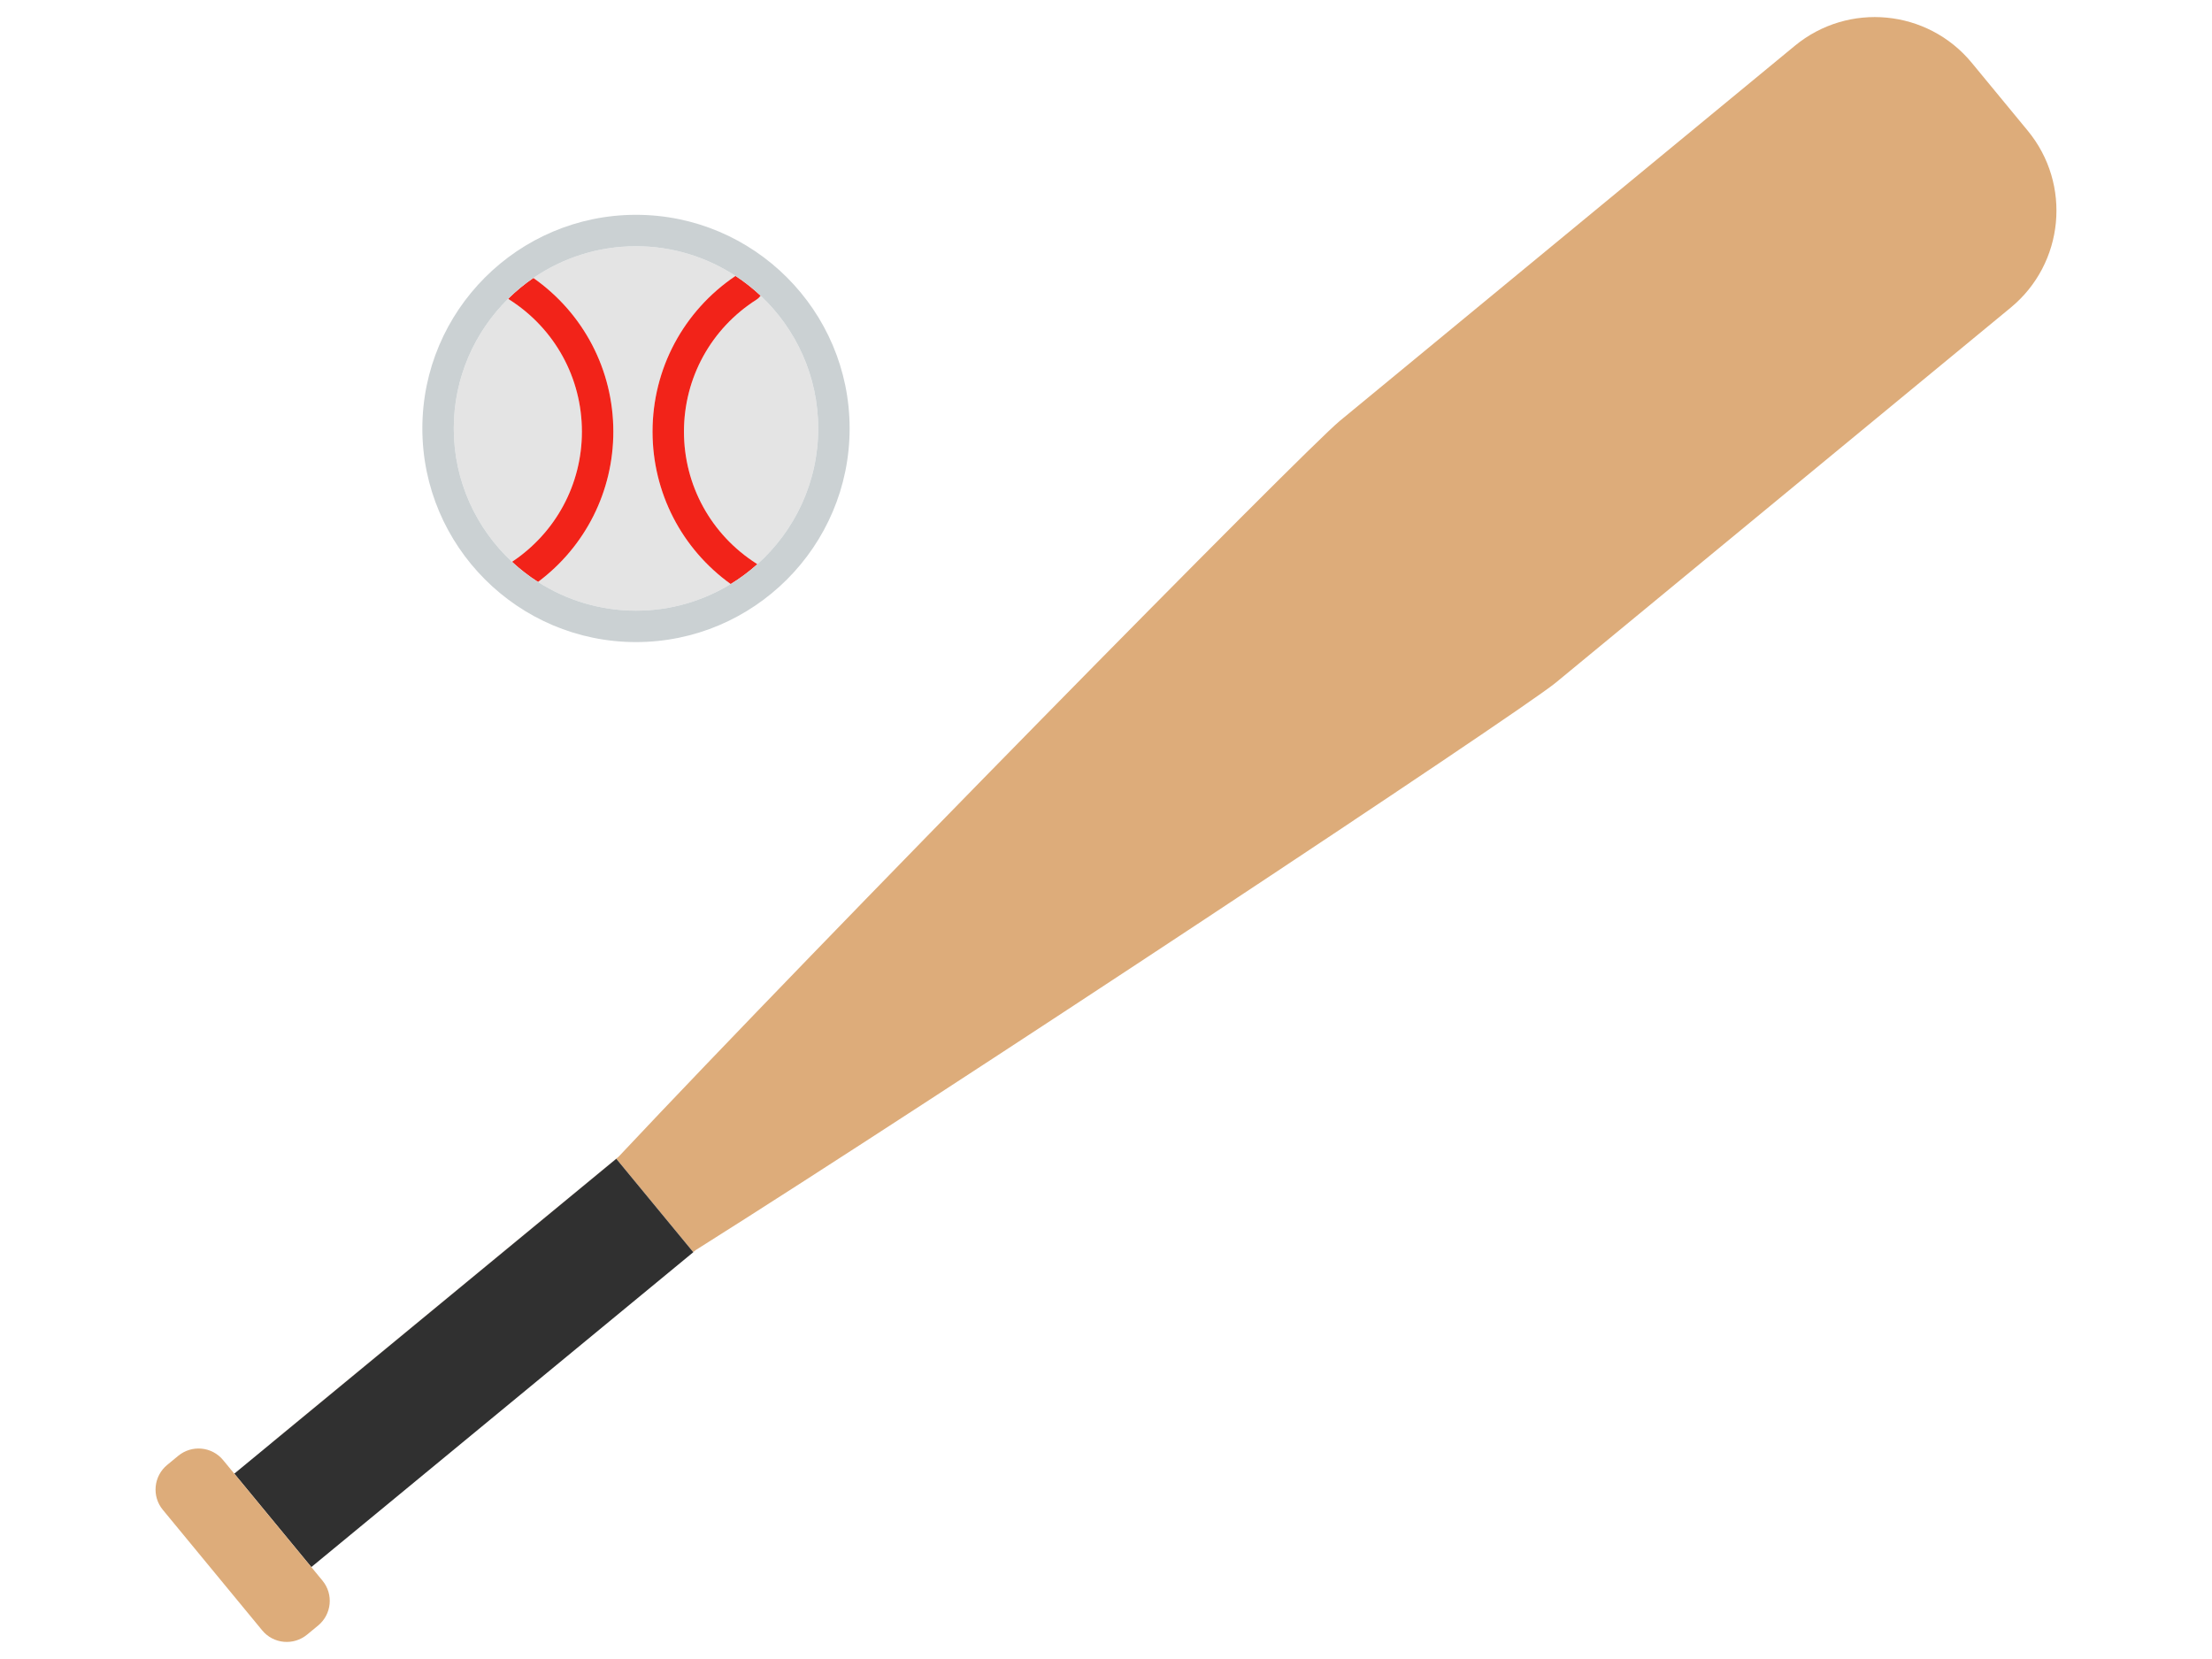
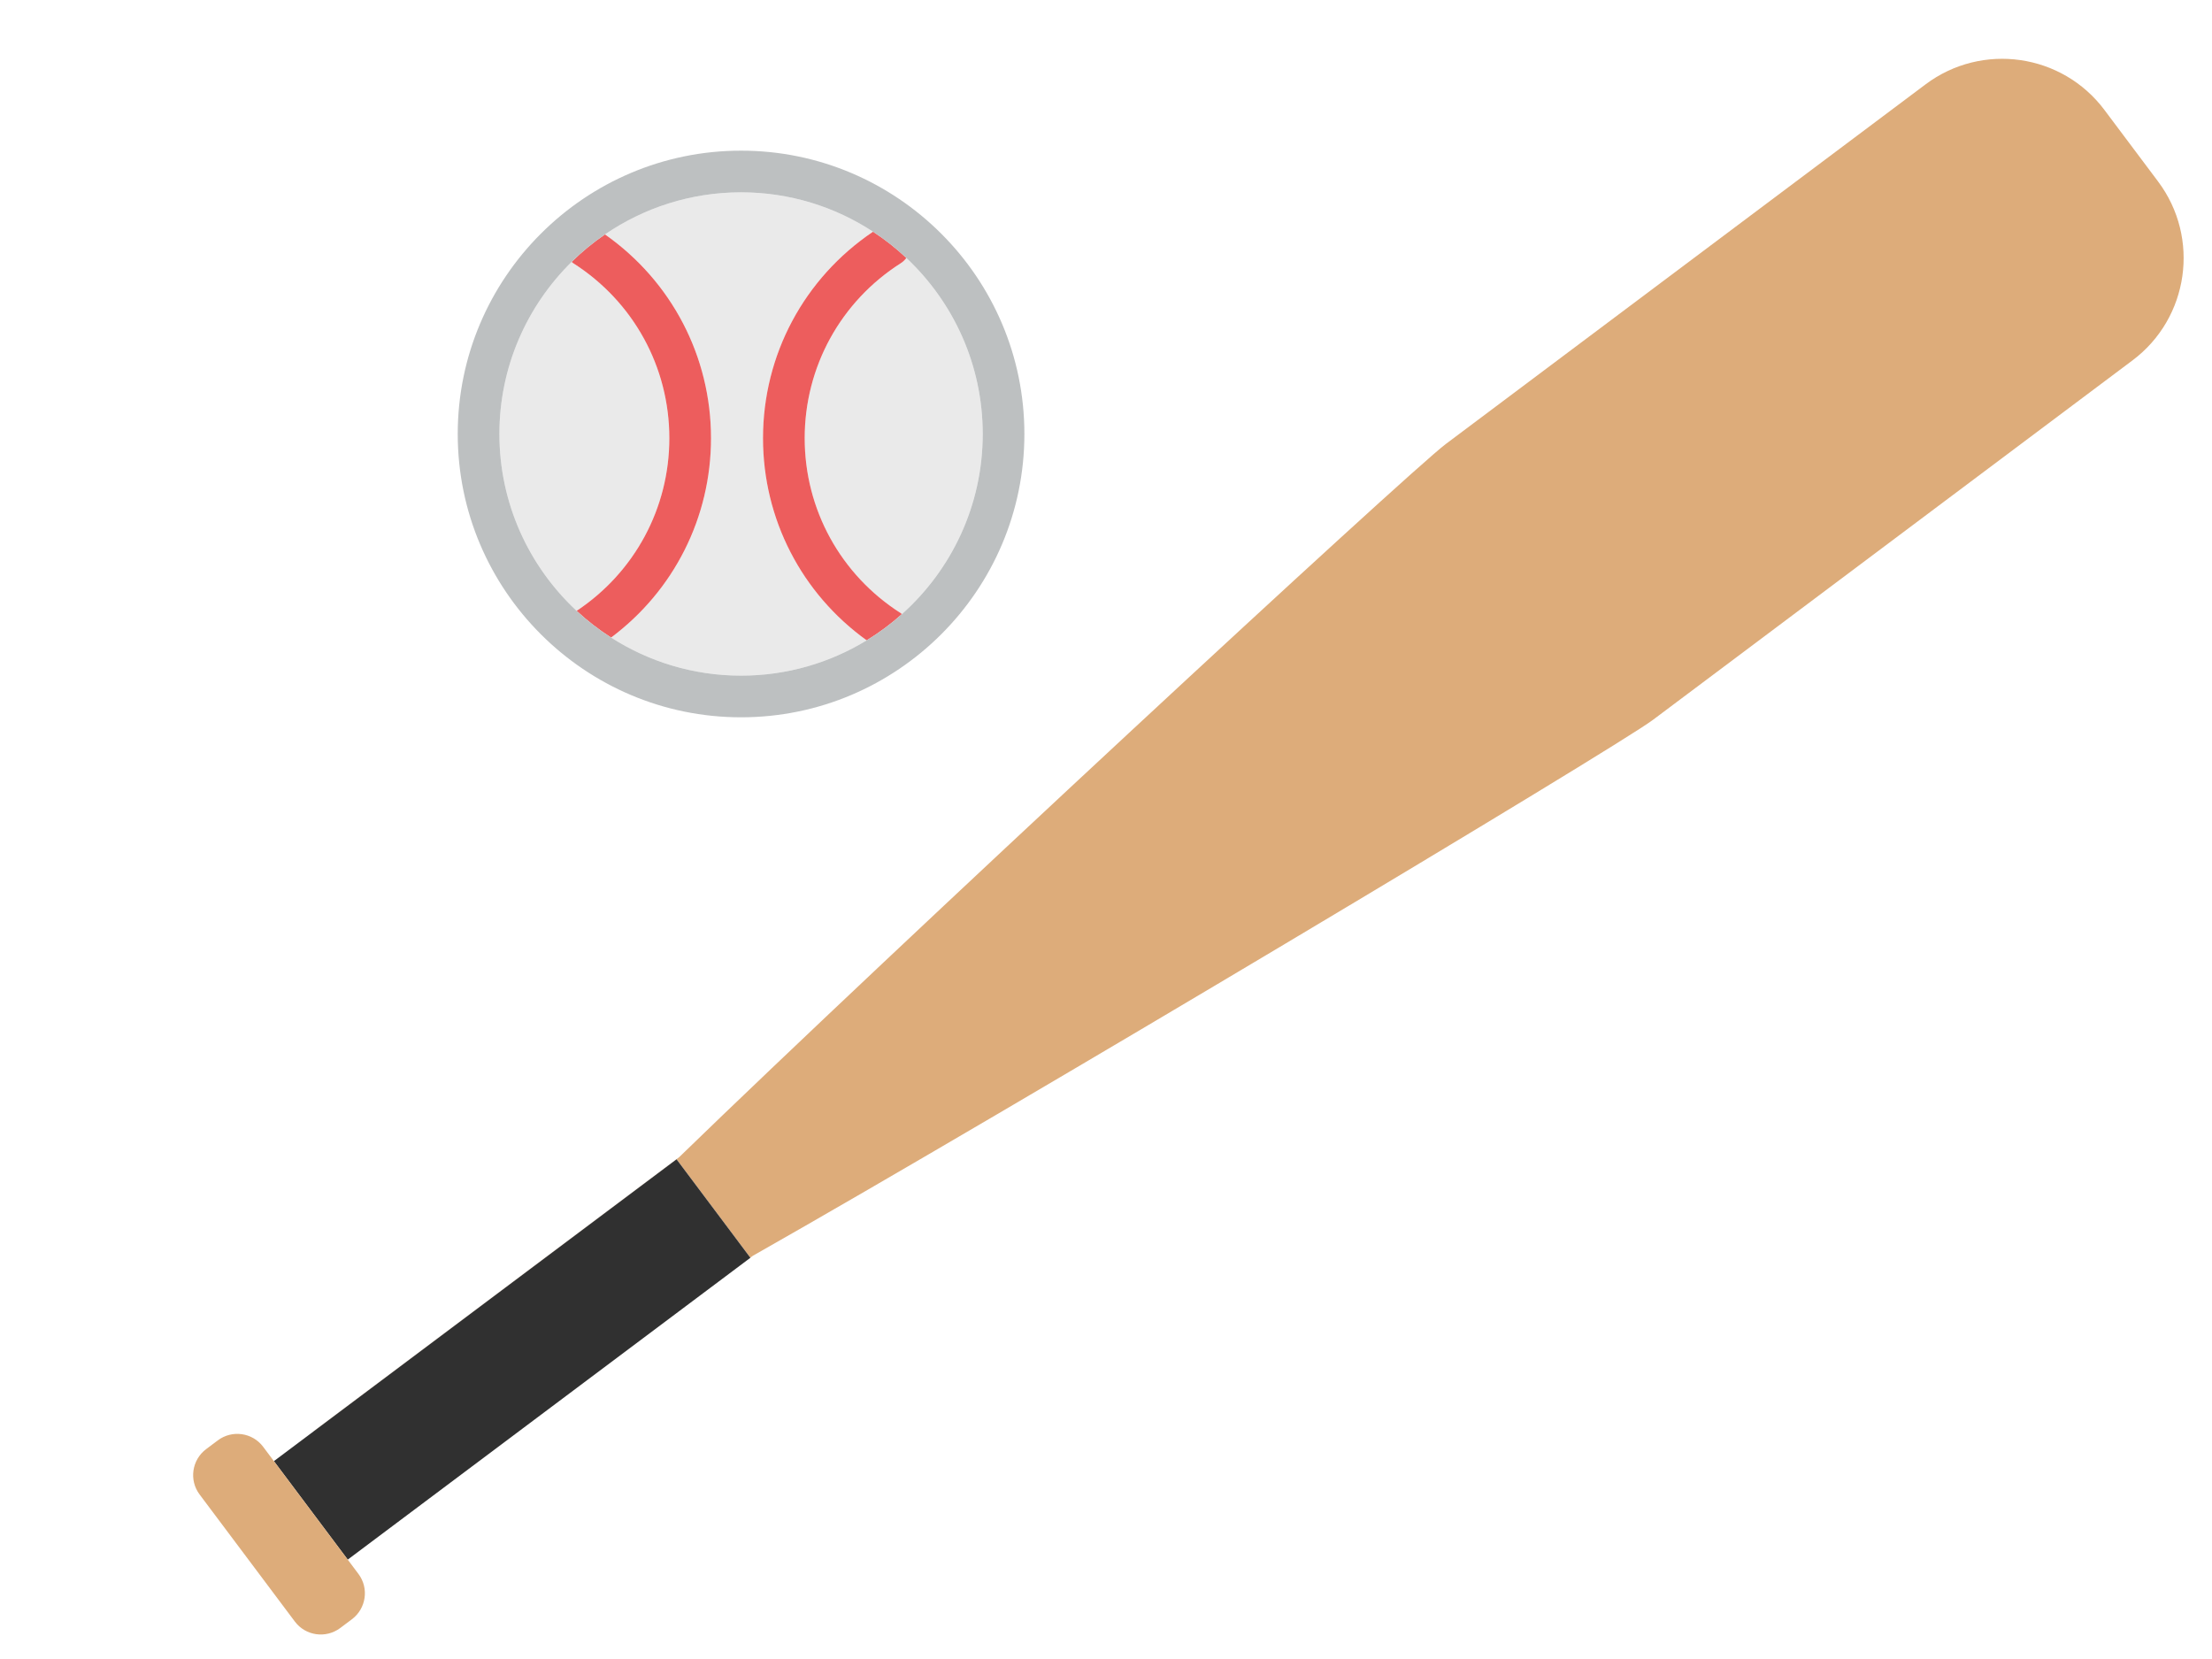
- <svg xmlns="http://www.w3.org/2000/svg" version="1.1" id="レイヤー_1" x="0px" y="0px" width="400px" height="300px" viewBox="0 0 400 300" style="enable-background:new 0 0 400 300;" xml:space="preserve">
-   <style type="text/css">
- 
- 	.st0{fill:#E4E4E4;}
- 	.st1{fill:#F22319;}
- 	.st2{fill:#CBD1D3;}
- 	.st3{fill:#303030;}
- 	.st4{fill:#DDAC7A;}
- 
- </style>
+ <svg xmlns="http://www.w3.org/2000/svg" version="1.1" id="レイヤー_1" x="0px" y="0px" width="400px" height="300px" viewBox="0 0 400 300" enable-background="new 0 0 400 300" xml:space="preserve">
  <g>
-     <path class="st4" d="M366.681,23.637l-10.123-12.279c-7.982-9.686-22.307-11.064-31.991-3.081l-82.292,67.837   c-6.415,5.285-94.138,94.424-130.407,133.049l-62.691,51.678l0.016,0.019l62.251-51.317l13.914,16.878l0.438-0.361   c44.831-28.229,149.071-97.283,155.513-102.594l82.292-67.837C373.286,47.645,374.665,33.321,366.681,23.637z" />
-     <polygon class="st3" points="49.192,260.859 42.369,266.484 56.297,283.379 125.372,226.438 125.357,226.42 111.443,209.542  " />
-     <path class="st4" d="M40.342,264.026c-2.021-2.451-5.655-2.795-8.116-0.765l-1.991,1.642c-2.462,2.028-2.817,5.662-0.799,8.112   l17.981,21.811c2.02,2.45,5.652,2.794,8.115,0.765l1.993-1.643c2.46-2.028,2.816-5.661,0.797-8.112l-2.025-2.457l-13.929-16.895   L40.342,264.026z" />
-     <path class="st0" d="M92.589,101.596c7.921-5.271,12.639-14.023,12.639-23.544c0-9.714-4.904-18.637-13.117-23.869   c-0.078-0.049-0.141-0.111-0.211-0.167c-6.07,5.98-9.843,14.287-9.843,23.461C82.057,86.993,86.116,95.575,92.589,101.596z" />
-     <path class="st0" d="M136.798,54.183c-8.213,5.232-13.117,14.155-13.117,23.869c0,9.715,4.904,18.638,13.118,23.87   c0.053,0.034,0.095,0.078,0.146,0.115c6.753-6.038,11.013-14.809,11.013-24.56c0-9.456-4.009-17.988-10.41-24.003   C137.346,53.746,137.1,53.99,136.798,54.183z" />
-     <path class="st0" d="M110.91,78.052c0,10.8-5.052,20.777-13.624,27.183c5.122,3.281,11.201,5.193,17.722,5.193   c6.269,0,12.133-1.761,17.128-4.812C123.251,99.228,118,89.066,118,78.052c0-11.366,5.599-21.817,15.005-28.156   c-5.178-3.39-11.359-5.37-17.997-5.37c-6.879,0-13.27,2.122-18.56,5.741C105.526,56.639,110.91,66.906,110.91,78.052z" />
-     <path class="st1" d="M105.228,78.052c0,9.521-4.718,18.273-12.639,23.544c1.45,1.349,3.023,2.566,4.697,3.639   c8.571-6.406,13.624-16.383,13.624-27.183c0-11.146-5.383-21.413-14.461-27.785c-1.626,1.114-3.148,2.369-4.548,3.749   c0.071,0.056,0.134,0.118,0.211,0.167C100.324,59.415,105.228,68.338,105.228,78.052z" />
-     <path class="st1" d="M118,78.052c0,11.015,5.252,21.176,14.136,27.563c1.712-1.046,3.32-2.248,4.809-3.579   c-0.051-0.037-0.093-0.081-0.146-0.115c-8.214-5.232-13.118-14.155-13.118-23.87c0-9.714,4.904-18.637,13.117-23.869   c0.302-0.192,0.548-0.437,0.75-0.708c-1.405-1.32-2.925-2.518-4.543-3.578C123.599,56.235,118,66.686,118,78.052z" />
-     <path class="st2" d="M115.008,116.109c21.302,0,38.632-17.33,38.632-38.632s-17.33-38.632-38.632-38.632   S76.375,56.175,76.375,77.477S93.706,116.109,115.008,116.109z M91.9,54.016c1.4-1.379,2.922-2.635,4.548-3.749   c5.29-3.619,11.681-5.741,18.56-5.741c6.638,0,12.819,1.979,17.997,5.37c1.619,1.061,3.139,2.258,4.543,3.578   c6.401,6.015,10.41,14.547,10.41,24.003c0,9.75-4.26,18.521-11.013,24.56c-1.489,1.331-3.097,2.532-4.809,3.579   c-4.995,3.051-10.859,4.812-17.128,4.812c-6.521,0-12.6-1.912-17.722-5.193c-1.674-1.073-3.247-2.29-4.697-3.639   c-6.473-6.021-10.532-14.603-10.532-24.119C82.057,68.303,85.83,59.996,91.9,54.016z" />
+     <path fill="#DDAC7A" d="M390.252,32.825l-9.704-12.944c-7.649-10.21-22.132-12.282-32.34-4.63L261.46,80.279   c-6.764,5.065-100.025,91.469-138.667,128.993l-66.085,49.536l0.016,0.02l65.622-49.19l13.337,17.791l0.461-0.346   c46.85-26.563,155.942-91.797,162.732-96.888l86.748-65.027C395.834,57.514,397.905,43.032,390.252,32.825z" />
+     <polygon fill="#303030" points="56.722,258.827 49.53,264.218 62.881,282.028 135.696,227.444 135.681,227.427 122.344,209.636     " />
+     <path fill="#DDAC7A" d="M47.586,261.626c-1.938-2.583-5.612-3.104-8.206-1.156l-2.099,1.574c-2.595,1.943-3.125,5.617-1.191,8.2   l17.235,22.992c1.937,2.581,5.609,3.102,8.205,1.157l2.101-1.575c2.593-1.944,3.125-5.616,1.189-8.201l-1.94-2.589l-13.352-17.811   L47.586,261.626z" />
+   </g>
+   <g>
+     <path fill="#EAEAEA" d="M104.275,110.464c10.505-6.991,16.762-18.598,16.762-31.225c0-12.883-6.503-24.716-17.396-31.655   c-0.103-0.065-0.187-0.147-0.28-0.221c-8.05,7.931-13.054,18.948-13.054,31.114C90.308,91.098,95.691,102.479,104.275,110.464z" />
+     <path fill="#EAEAEA" d="M162.906,47.584c-10.893,6.939-17.396,18.772-17.396,31.655c0,12.885,6.503,24.718,17.397,31.657   c0.07,0.045,0.125,0.104,0.193,0.152c8.956-8.008,14.605-19.64,14.605-32.572c0-12.541-5.316-23.856-13.807-31.833   C163.633,47.004,163.307,47.329,162.906,47.584z" />
+     <path fill="#EAEAEA" d="M128.574,79.239c0,14.324-6.701,27.555-18.069,36.051c6.793,4.352,14.855,6.888,23.503,6.888   c8.314,0,16.092-2.336,22.717-6.382c-11.785-8.472-18.749-21.95-18.749-36.557c0-15.073,7.426-28.934,19.9-37.341   c-6.866-4.496-15.064-7.122-23.868-7.122c-9.123,0-17.599,2.814-24.614,7.614C121.433,50.841,128.574,64.458,128.574,79.239z" />
+     <path fill="#ED5D5D" d="M121.038,79.239c0,12.627-6.257,24.234-16.762,31.225c1.923,1.789,4.009,3.403,6.229,4.826   c11.367-8.496,18.069-21.727,18.069-36.051c0-14.781-7.14-28.398-19.179-36.849c-2.156,1.477-4.175,3.142-6.032,4.972   c0.094,0.074,0.178,0.156,0.279,0.221C114.534,54.523,121.038,66.356,121.038,79.239z" />
+     <path fill="#ED5D5D" d="M137.976,79.239c0,14.608,6.965,28.084,18.749,36.555c2.27-1.388,4.402-2.981,6.377-4.747   c-0.068-0.049-0.123-0.107-0.193-0.153c-10.895-6.939-17.397-18.772-17.397-31.657c0-12.882,6.503-24.716,17.396-31.655   c0.4-0.254,0.727-0.58,0.994-0.939c-1.862-1.751-3.879-3.34-6.024-4.746C145.402,50.305,137.976,64.166,137.976,79.239z" />
+     <path fill="#BDC0C1" d="M134.008,129.711c28.252,0,51.234-22.983,51.234-51.234c0-28.251-22.982-51.234-51.234-51.234   c-28.25,0-51.235,22.983-51.235,51.234C82.772,106.728,105.757,129.711,134.008,129.711z M103.362,47.363   c1.856-1.829,3.875-3.495,6.032-4.972c7.015-4.8,15.491-7.614,24.614-7.614c8.804,0,17.002,2.625,23.868,7.122   c2.147,1.407,4.163,2.995,6.024,4.746c8.49,7.977,13.807,19.292,13.807,31.833c0,12.931-5.649,24.563-14.605,32.572   c-1.975,1.766-4.107,3.358-6.379,4.747c-6.623,4.046-14.401,6.381-22.715,6.381c-8.648,0-16.71-2.535-23.503-6.887   c-2.22-1.423-4.306-3.037-6.229-4.826c-8.584-7.985-13.967-19.367-13.967-31.987C90.308,66.311,95.312,55.293,103.362,47.363z" />
  </g>
</svg>
